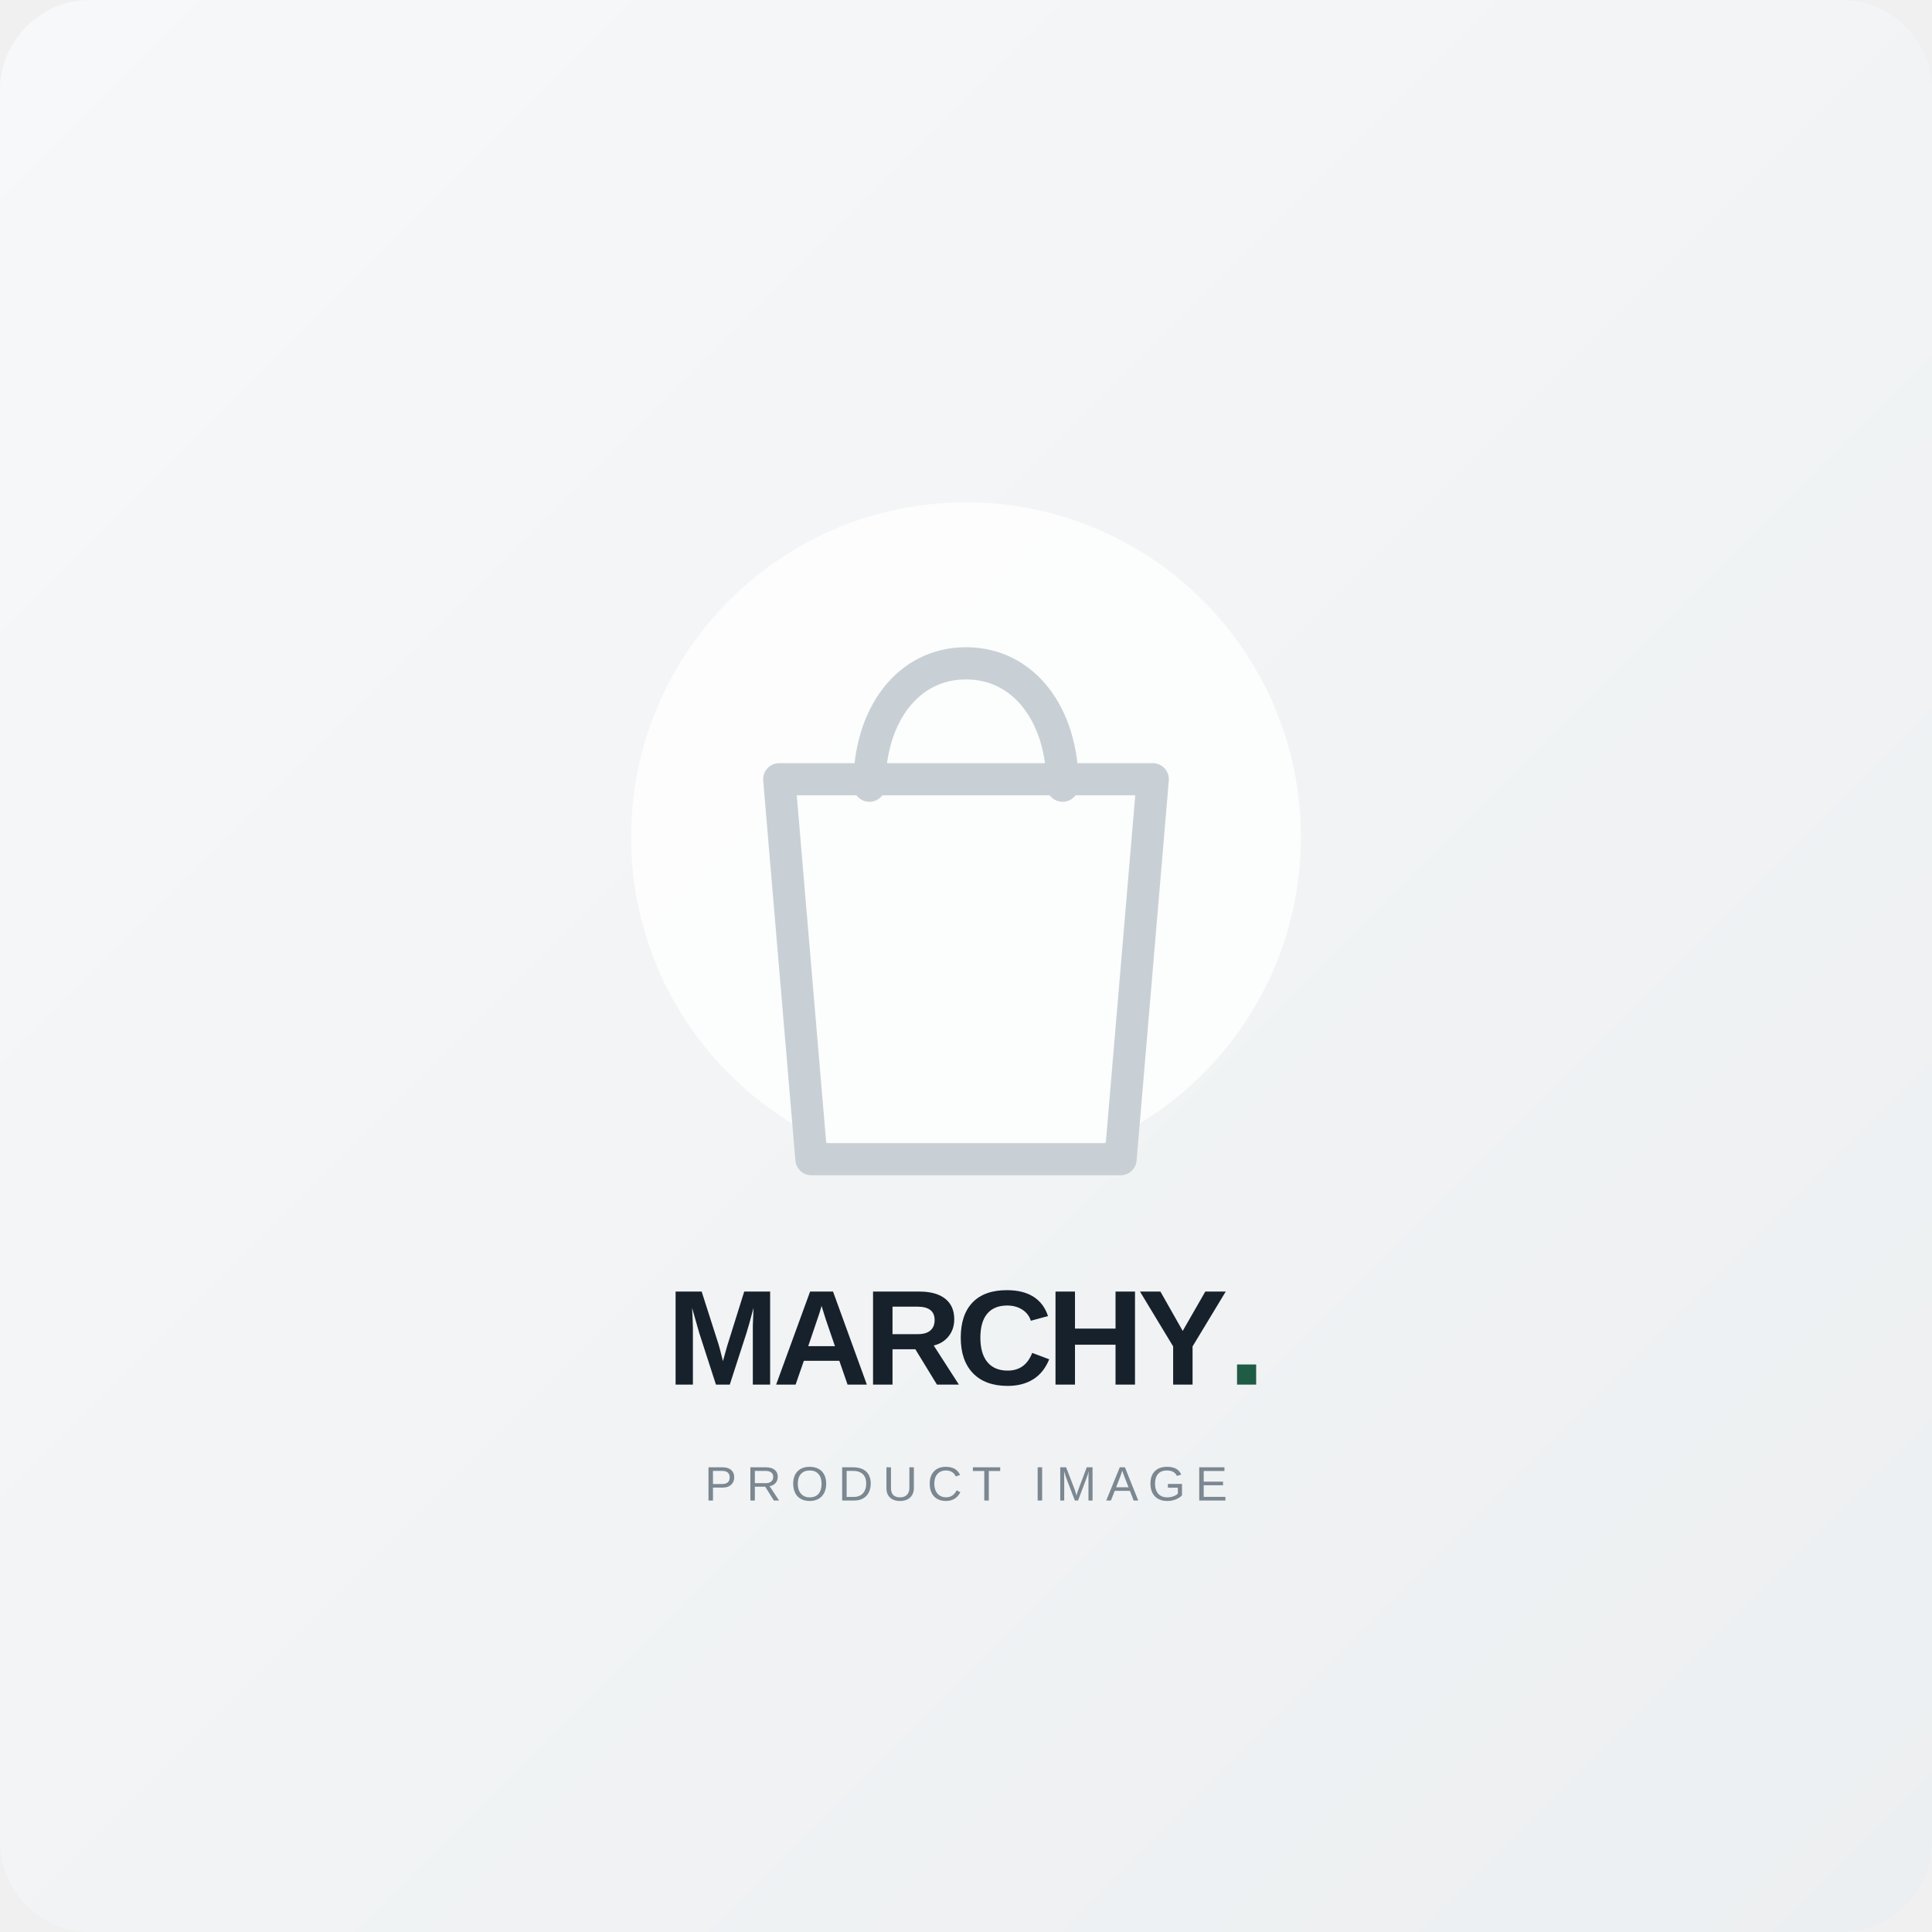
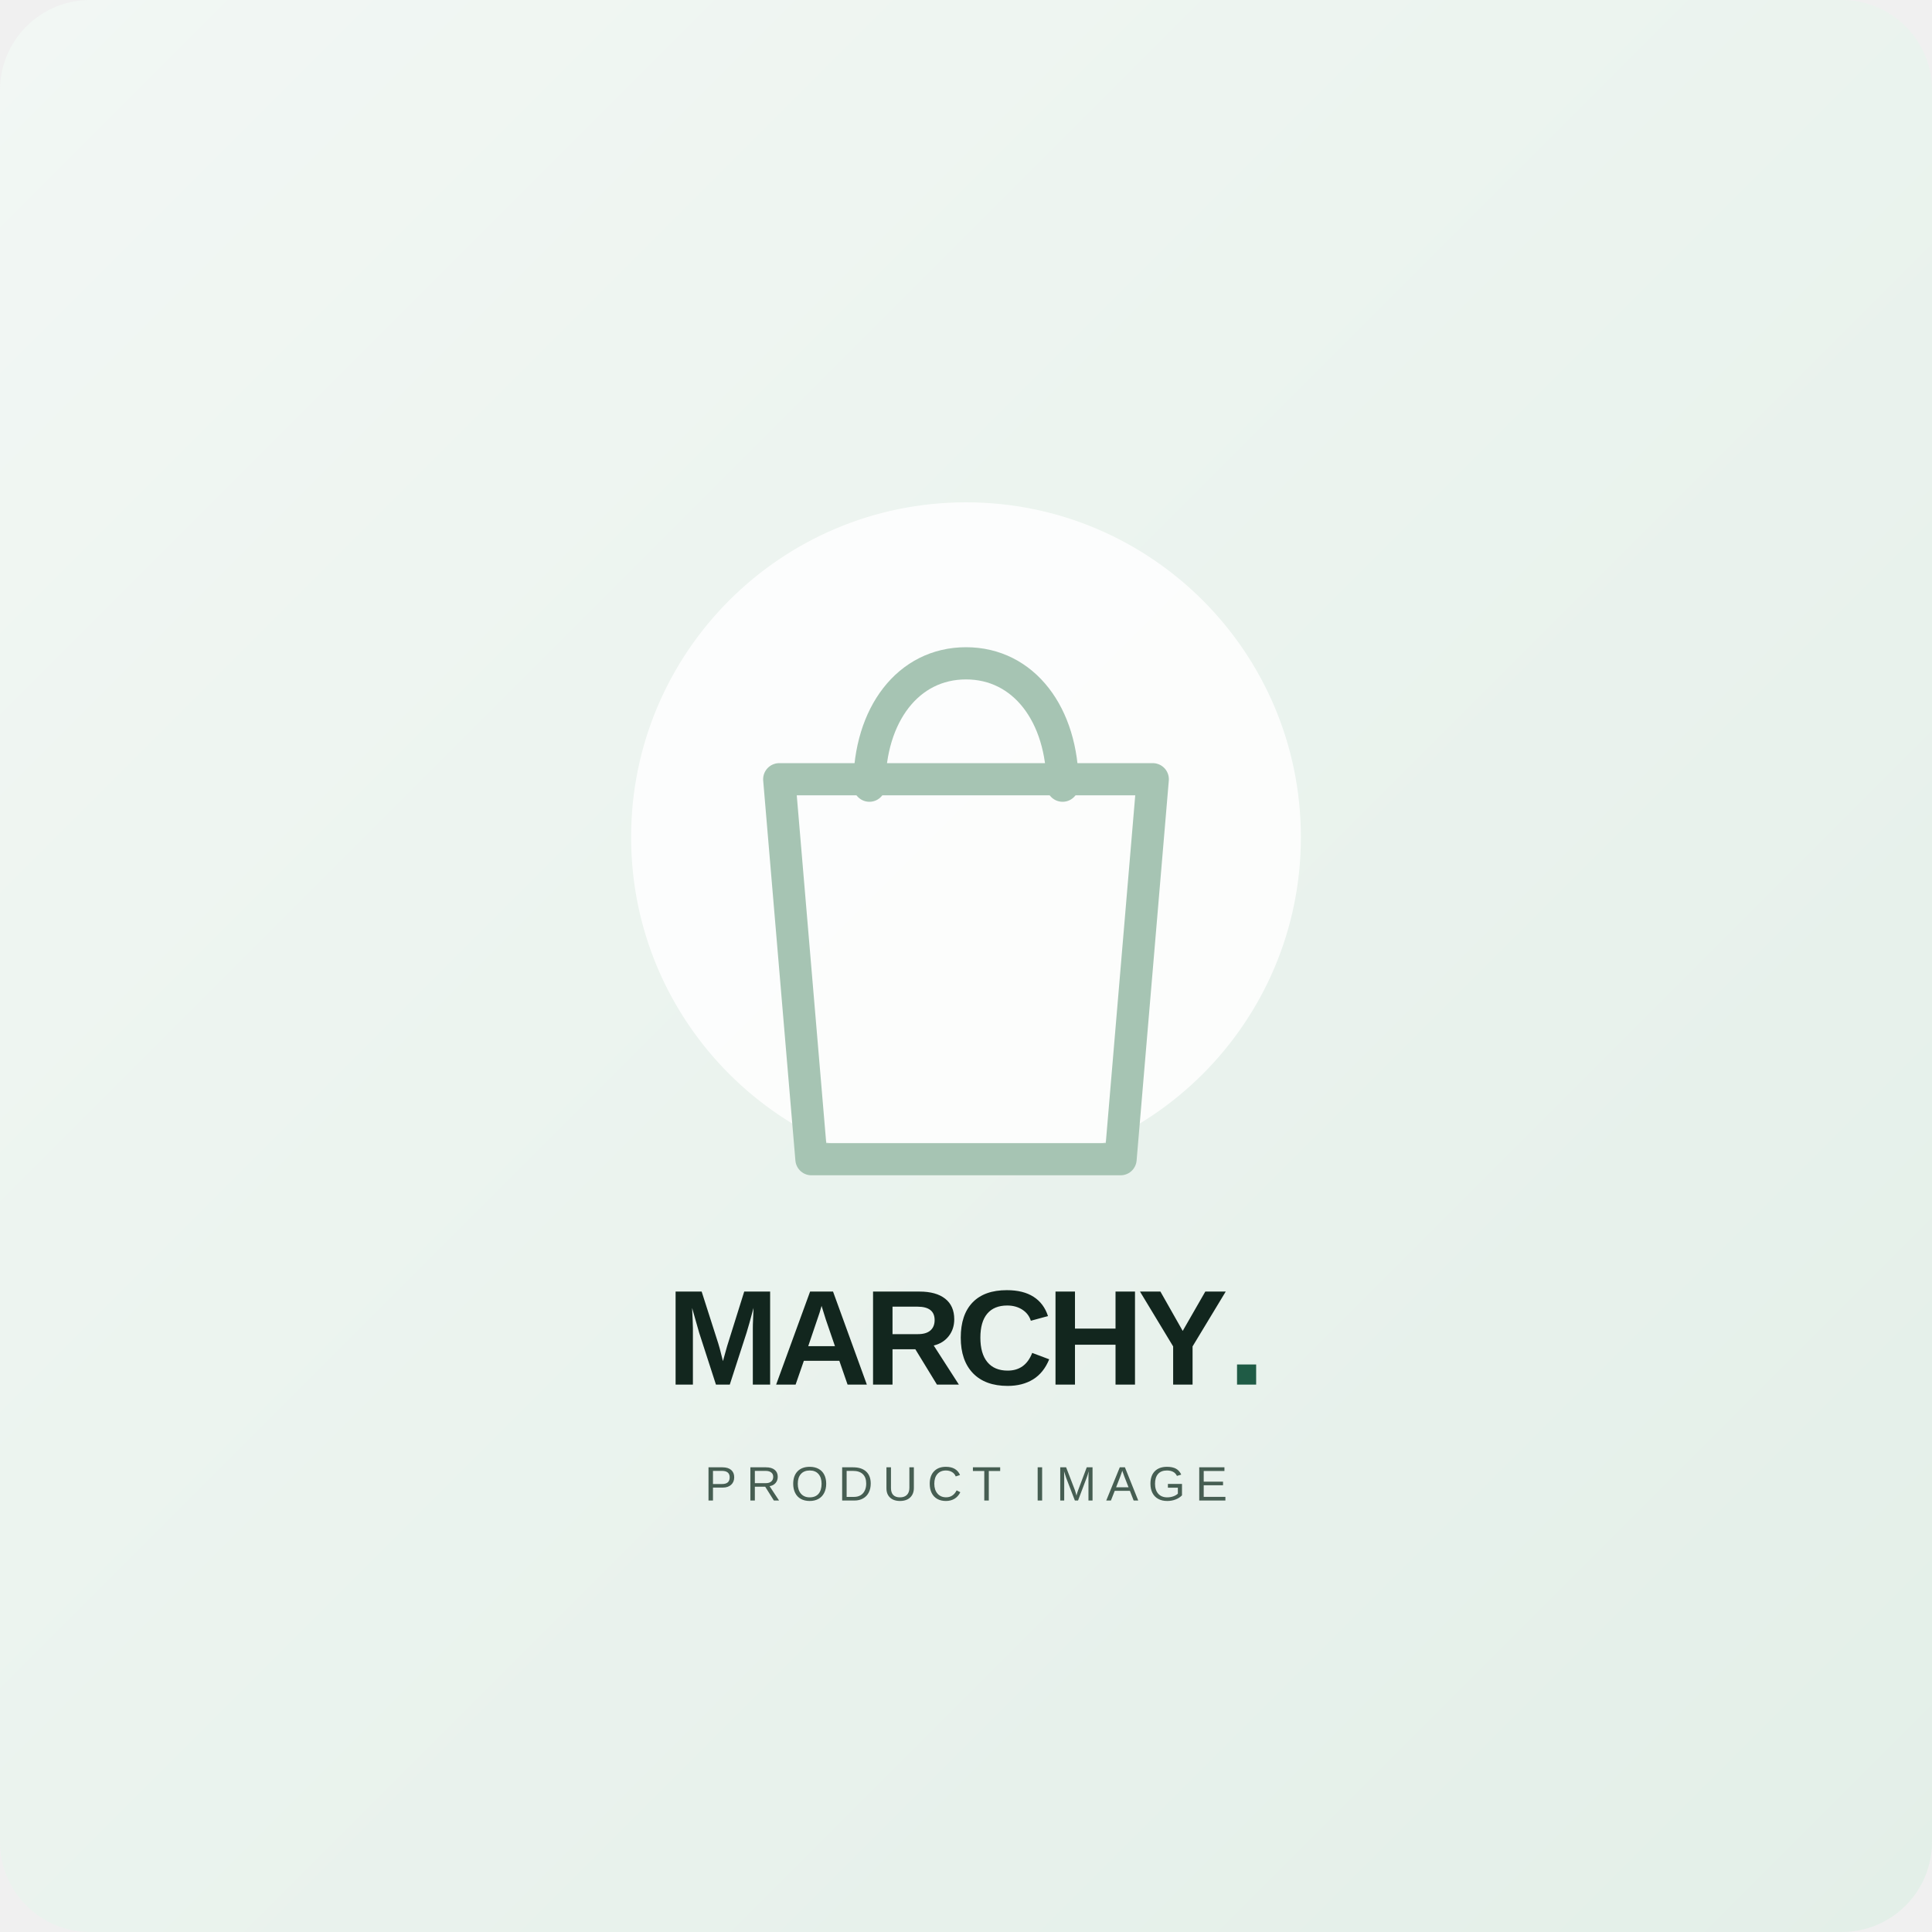
<svg xmlns="http://www.w3.org/2000/svg" viewBox="0 0 600 600" role="img" aria-labelledby="title desc">
  <defs>
    <linearGradient id="bg" x1="0" y1="0" x2="1" y2="1">
-       <stop stop-color="#f7f8f9" />
-       <stop offset="1" stop-color="#eceff1" />
+       <stop stop-color="#f2f7f4" />
+       <stop offset="1" stop-color="#e3efe8" />
    </linearGradient>
  </defs>
  <rect width="600" height="600" rx="28" fill="url(#bg)" />
-   <circle cx="300" cy="260" r="104" fill="#fff" opacity=".8" />
-   <path d="M242 242h116l-10 118H252z" fill="none" stroke="#c9d0d5" stroke-width="10" stroke-linejoin="round" />
-   <path d="M270 244c0-22 12-38 30-38s30 16 30 38" fill="none" stroke="#c9d0d5" stroke-width="10" stroke-linecap="round" />
-   <text x="300" y="430" text-anchor="middle" fill="#17212b" font-family="Arial,sans-serif" font-size="42" font-weight="800" letter-spacing="-2">MARCHY<tspan fill="#1f5b45">.</tspan>
+   <circle cx="300" cy="260" r="104" fill="#fff" opacity=".85" />
+   <path d="M242 242h116l-10 118H252z" fill="none" stroke="#a6c4b3" stroke-width="10" stroke-linejoin="round" />
+   <path d="M270 244c0-22 12-38 30-38s30 16 30 38" fill="none" stroke="#a6c4b3" stroke-width="10" stroke-linecap="round" />
+   <text x="300" y="430" text-anchor="middle" fill="#12261e" font-family="Arial,sans-serif" font-size="42" font-weight="800" letter-spacing="-2">MARCHY<tspan fill="#1f5b45">.</tspan>
  </text>
-   <text x="300" y="466" text-anchor="middle" fill="#7b8791" font-family="Arial,sans-serif" font-size="15" letter-spacing="3">PRODUCT IMAGE</text>
+   <text x="300" y="466" text-anchor="middle" fill="#465e52" font-family="Arial,sans-serif" font-size="15" letter-spacing="3">PRODUCT IMAGE</text>
</svg>
